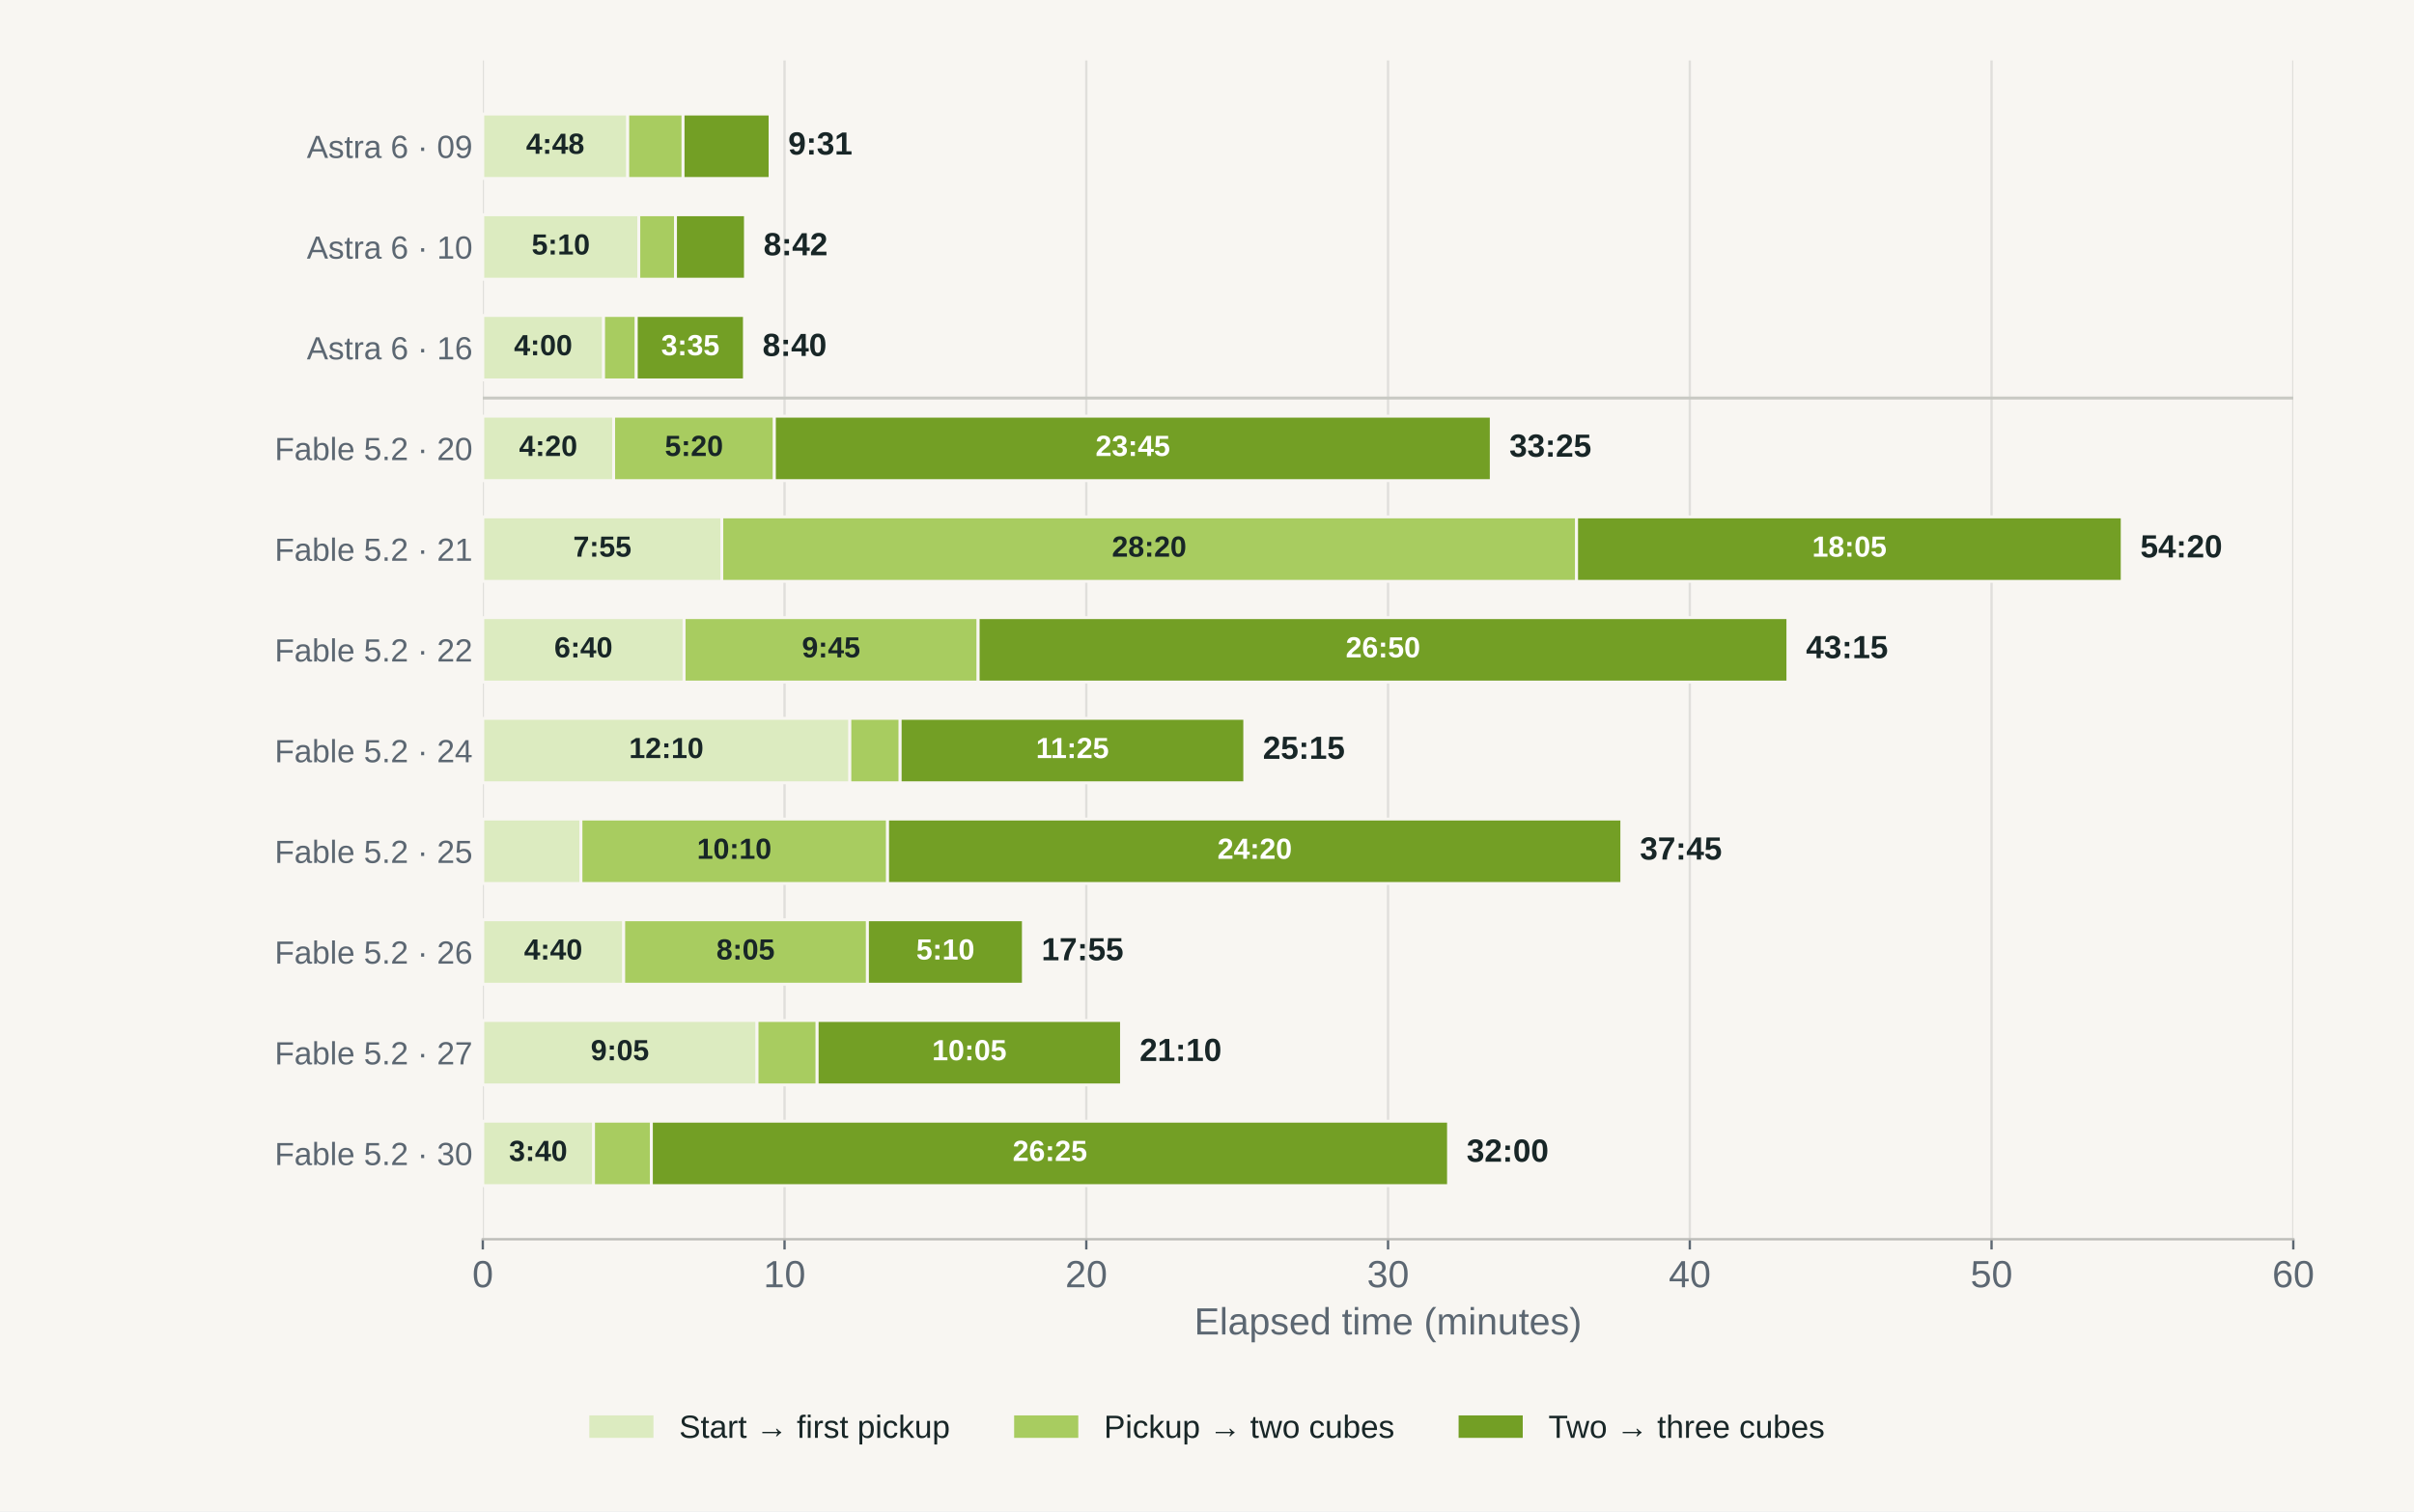
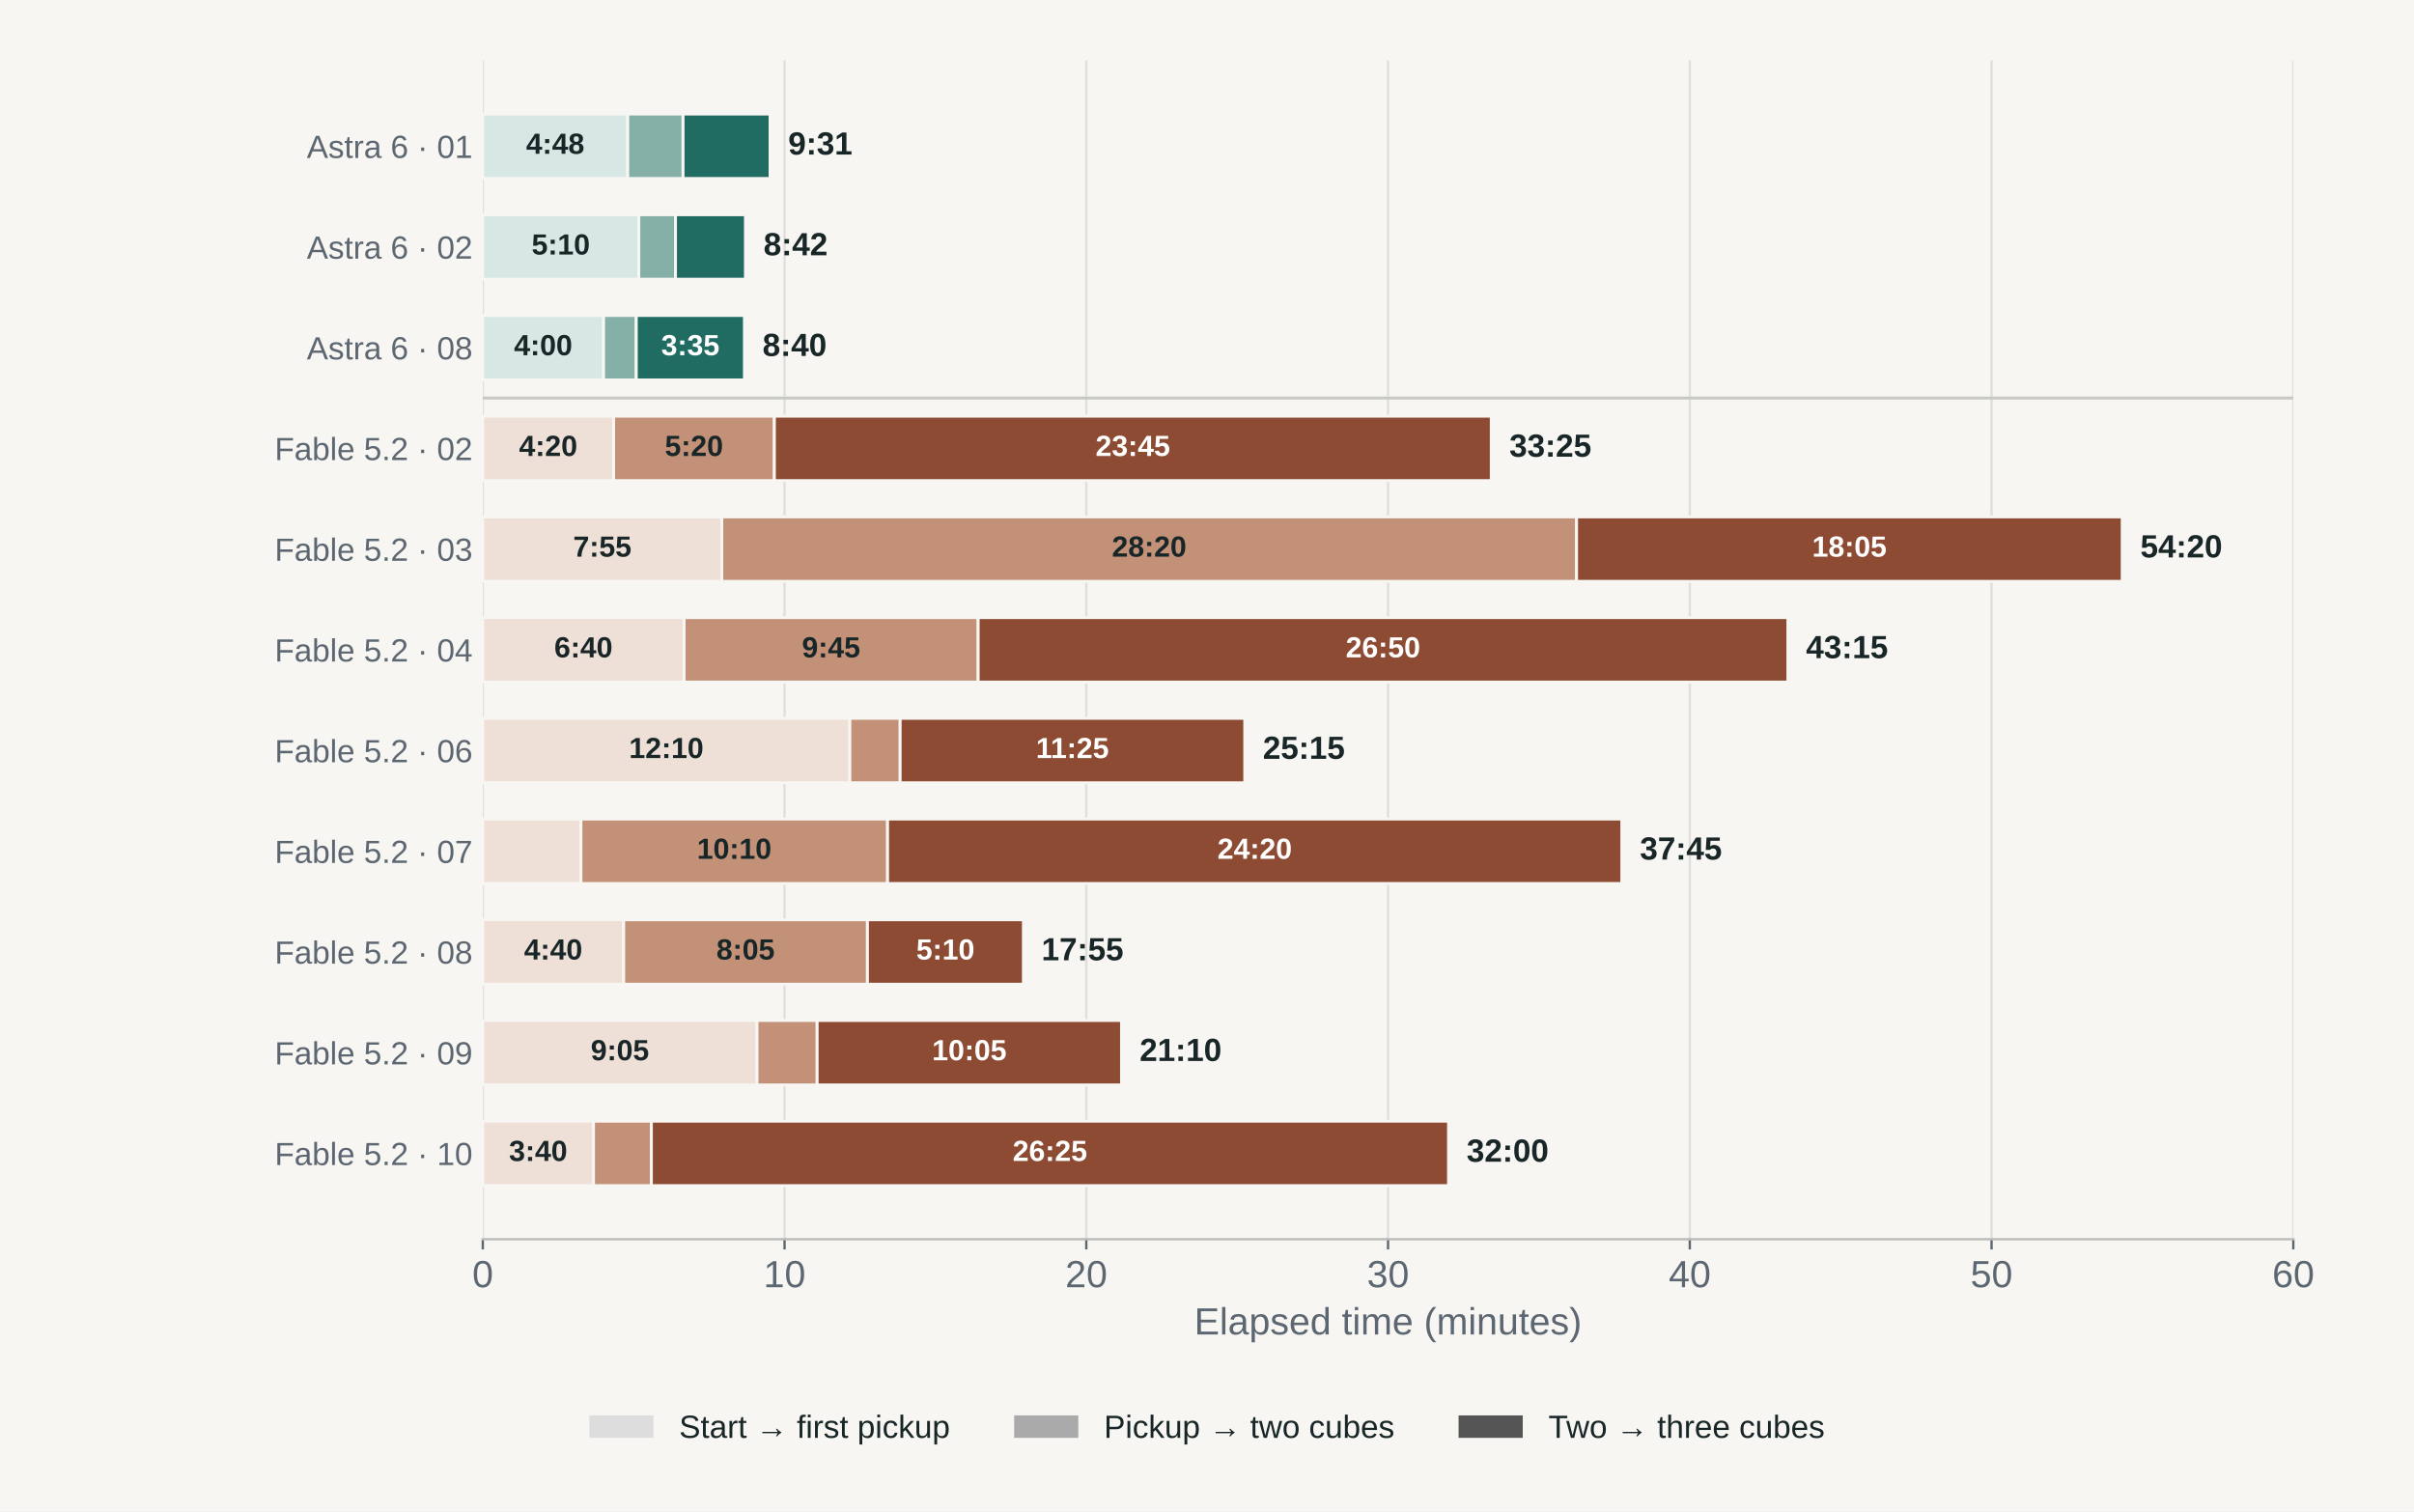
<svg xmlns="http://www.w3.org/2000/svg" xmlns:xlink="http://www.w3.org/1999/xlink" width="828pt" height="518.4pt" viewBox="0 0 828 518.4" version="1.1">
  <defs>
    <style type="text/css">*{stroke-linejoin: round; stroke-linecap: butt}</style>
  </defs>
  <g id="figure_1">
    <g id="patch_1">
-       <path d="M 0 518.4  L 828 518.4  L 828 0  L 0 0  z " style="fill: #f8f6f2" />
+       <path d="M 0 518.4 L 828 518.4 L 828 0 L 0 0 z " style="fill: #f8f6f2" />
    </g>
    <g id="axes_1">
      <g id="patch_2">
-         <path d="M 165.6 425.088  L 786.6 425.088  L 786.6 20.736  L 165.6 20.736  z " style="fill: #f8f6f2" />
+         <path d="M 165.6 425.088 L 786.6 425.088 L 786.6 20.736 L 165.6 20.736 z " style="fill: #f8f6f2" />
      </g>
      <g id="matplotlib.axis_1">
        <g id="xtick_1">
          <g id="line2d_1">
-             <path d="M 165.6 425.088  L 165.6 20.736  " clip-path="url(#p12786ad0f4)" style="fill: none; stroke: #e0dfdb; stroke-width: 0.8; stroke-linecap: square" />
+             <path d="M 165.6 425.088 L 165.6 20.736 " clip-path="url(#p7d5f979eb8)" style="fill: none; stroke: #e0dfdb; stroke-width: 0.8; stroke-linecap: square" />
          </g>
          <g id="line2d_2">
            <defs>
-               <path id="m4abb9a13bc" d="M 0 0  L 0 3.5  " style="stroke: #5c6772; stroke-width: 0.8" />
+               <path id="mb669054bea" d="M 0 0 L 0 3.5 " style="stroke: #5c6772; stroke-width: 0.8" />
            </defs>
            <g>
-               <use xlink:href="#m4abb9a13bc" x="165.6" y="425.088" style="fill: #5c6772; stroke: #5c6772; stroke-width: 0.8" />
+               <use xlink:href="#mb669054bea" x="165.6" y="425.088" style="fill: #5c6772; stroke: #5c6772; stroke-width: 0.8" />
            </g>
          </g>
          <g id="text_1">
            <text style="font-size: 13px; font-family: 'Arial'; text-anchor: middle; fill: #5c6772" x="165.6" y="441.552" transform="rotate(-0 165.6 441.5524)">0</text>
          </g>
        </g>
        <g id="xtick_2">
          <g id="line2d_3">
-             <path d="M 269.1 425.088  L 269.1 20.736  " clip-path="url(#p12786ad0f4)" style="fill: none; stroke: #e0dfdb; stroke-width: 0.8; stroke-linecap: square" />
+             <path d="M 269.1 425.088 L 269.1 20.736 " clip-path="url(#p7d5f979eb8)" style="fill: none; stroke: #e0dfdb; stroke-width: 0.8; stroke-linecap: square" />
          </g>
          <g id="line2d_4">
            <g>
-               <use xlink:href="#m4abb9a13bc" x="269.1" y="425.088" style="fill: #5c6772; stroke: #5c6772; stroke-width: 0.8" />
+               <use xlink:href="#mb669054bea" x="269.1" y="425.088" style="fill: #5c6772; stroke: #5c6772; stroke-width: 0.8" />
            </g>
          </g>
          <g id="text_2">
            <text style="font-size: 13px; font-family: 'Arial'; text-anchor: middle; fill: #5c6772" x="269.1" y="441.552" transform="rotate(-0 269.1 441.5524)">10</text>
          </g>
        </g>
        <g id="xtick_3">
          <g id="line2d_5">
-             <path d="M 372.6 425.088  L 372.6 20.736  " clip-path="url(#p12786ad0f4)" style="fill: none; stroke: #e0dfdb; stroke-width: 0.8; stroke-linecap: square" />
+             <path d="M 372.6 425.088 L 372.6 20.736 " clip-path="url(#p7d5f979eb8)" style="fill: none; stroke: #e0dfdb; stroke-width: 0.8; stroke-linecap: square" />
          </g>
          <g id="line2d_6">
            <g>
-               <use xlink:href="#m4abb9a13bc" x="372.6" y="425.088" style="fill: #5c6772; stroke: #5c6772; stroke-width: 0.8" />
+               <use xlink:href="#mb669054bea" x="372.6" y="425.088" style="fill: #5c6772; stroke: #5c6772; stroke-width: 0.8" />
            </g>
          </g>
          <g id="text_3">
            <text style="font-size: 13px; font-family: 'Arial'; text-anchor: middle; fill: #5c6772" x="372.6" y="441.552" transform="rotate(-0 372.6 441.5524)">20</text>
          </g>
        </g>
        <g id="xtick_4">
          <g id="line2d_7">
-             <path d="M 476.1 425.088  L 476.1 20.736  " clip-path="url(#p12786ad0f4)" style="fill: none; stroke: #e0dfdb; stroke-width: 0.8; stroke-linecap: square" />
+             <path d="M 476.1 425.088 L 476.1 20.736 " clip-path="url(#p7d5f979eb8)" style="fill: none; stroke: #e0dfdb; stroke-width: 0.8; stroke-linecap: square" />
          </g>
          <g id="line2d_8">
            <g>
-               <use xlink:href="#m4abb9a13bc" x="476.1" y="425.088" style="fill: #5c6772; stroke: #5c6772; stroke-width: 0.8" />
+               <use xlink:href="#mb669054bea" x="476.1" y="425.088" style="fill: #5c6772; stroke: #5c6772; stroke-width: 0.8" />
            </g>
          </g>
          <g id="text_4">
            <text style="font-size: 13px; font-family: 'Arial'; text-anchor: middle; fill: #5c6772" x="476.1" y="441.552" transform="rotate(-0 476.1 441.5524)">30</text>
          </g>
        </g>
        <g id="xtick_5">
          <g id="line2d_9">
-             <path d="M 579.6 425.088  L 579.6 20.736  " clip-path="url(#p12786ad0f4)" style="fill: none; stroke: #e0dfdb; stroke-width: 0.8; stroke-linecap: square" />
+             <path d="M 579.6 425.088 L 579.6 20.736 " clip-path="url(#p7d5f979eb8)" style="fill: none; stroke: #e0dfdb; stroke-width: 0.8; stroke-linecap: square" />
          </g>
          <g id="line2d_10">
            <g>
-               <use xlink:href="#m4abb9a13bc" x="579.6" y="425.088" style="fill: #5c6772; stroke: #5c6772; stroke-width: 0.8" />
+               <use xlink:href="#mb669054bea" x="579.6" y="425.088" style="fill: #5c6772; stroke: #5c6772; stroke-width: 0.8" />
            </g>
          </g>
          <g id="text_5">
            <text style="font-size: 13px; font-family: 'Arial'; text-anchor: middle; fill: #5c6772" x="579.6" y="441.552" transform="rotate(-0 579.6 441.5524)">40</text>
          </g>
        </g>
        <g id="xtick_6">
          <g id="line2d_11">
-             <path d="M 683.1 425.088  L 683.1 20.736  " clip-path="url(#p12786ad0f4)" style="fill: none; stroke: #e0dfdb; stroke-width: 0.8; stroke-linecap: square" />
+             <path d="M 683.1 425.088 L 683.1 20.736 " clip-path="url(#p7d5f979eb8)" style="fill: none; stroke: #e0dfdb; stroke-width: 0.8; stroke-linecap: square" />
          </g>
          <g id="line2d_12">
            <g>
-               <use xlink:href="#m4abb9a13bc" x="683.1" y="425.088" style="fill: #5c6772; stroke: #5c6772; stroke-width: 0.8" />
+               <use xlink:href="#mb669054bea" x="683.1" y="425.088" style="fill: #5c6772; stroke: #5c6772; stroke-width: 0.8" />
            </g>
          </g>
          <g id="text_6">
            <text style="font-size: 13px; font-family: 'Arial'; text-anchor: middle; fill: #5c6772" x="683.1" y="441.552" transform="rotate(-0 683.1 441.5524)">50</text>
          </g>
        </g>
        <g id="xtick_7">
          <g id="line2d_13">
-             <path d="M 786.6 425.088  L 786.6 20.736  " clip-path="url(#p12786ad0f4)" style="fill: none; stroke: #e0dfdb; stroke-width: 0.8; stroke-linecap: square" />
+             <path d="M 786.6 425.088 L 786.6 20.736 " clip-path="url(#p7d5f979eb8)" style="fill: none; stroke: #e0dfdb; stroke-width: 0.8; stroke-linecap: square" />
          </g>
          <g id="line2d_14">
            <g>
-               <use xlink:href="#m4abb9a13bc" x="786.6" y="425.088" style="fill: #5c6772; stroke: #5c6772; stroke-width: 0.8" />
+               <use xlink:href="#mb669054bea" x="786.6" y="425.088" style="fill: #5c6772; stroke: #5c6772; stroke-width: 0.8" />
            </g>
          </g>
          <g id="text_7">
            <text style="font-size: 13px; font-family: 'Arial'; text-anchor: middle; fill: #5c6772" x="786.6" y="441.552" transform="rotate(-0 786.6 441.5524)">60</text>
          </g>
        </g>
        <g id="text_8">
          <text style="font-size: 13px; font-family: 'Arial'; text-anchor: middle; fill: #5c6772" x="476.1" y="457.753" transform="rotate(-0 476.1 457.7526)">Elapsed time (minutes)</text>
        </g>
      </g>
      <g id="matplotlib.axis_2">
        <g id="ytick_1">
          <g id="line2d_15" />
          <g id="text_9">
-             <text style="font-size: 11px; font-family: 'Arial'; text-anchor: end; fill: #5c6772" x="162.1" y="54.175" transform="rotate(-0 162.1 54.17521)">Astra 6  ·  09</text>
+             <text style="font-size: 11px; font-family: 'Arial'; text-anchor: end; fill: #5c6772" x="162.1" y="54.175" transform="rotate(-0 162.1 54.17521)">Astra 6  ·  01</text>
          </g>
        </g>
        <g id="ytick_2">
          <g id="line2d_16" />
          <g id="text_10">
-             <text style="font-size: 11px; font-family: 'Arial'; text-anchor: end; fill: #5c6772" x="162.1" y="88.723" transform="rotate(-0 162.1 88.7234)">Astra 6  ·  10</text>
+             <text style="font-size: 11px; font-family: 'Arial'; text-anchor: end; fill: #5c6772" x="162.1" y="88.723" transform="rotate(-0 162.1 88.7234)">Astra 6  ·  02</text>
          </g>
        </g>
        <g id="ytick_3">
          <g id="line2d_17" />
          <g id="text_11">
-             <text style="font-size: 11px; font-family: 'Arial'; text-anchor: end; fill: #5c6772" x="162.1" y="123.272" transform="rotate(-0 162.1 123.2716)">Astra 6  ·  16</text>
+             <text style="font-size: 11px; font-family: 'Arial'; text-anchor: end; fill: #5c6772" x="162.1" y="123.272" transform="rotate(-0 162.1 123.2716)">Astra 6  ·  08</text>
          </g>
        </g>
        <g id="ytick_4">
          <g id="line2d_18" />
          <g id="text_12">
-             <text style="font-size: 11px; font-family: 'Arial'; text-anchor: end; fill: #5c6772" x="162.1" y="157.82" transform="rotate(-0 162.1 157.8198)">Fable 5.2  ·  20</text>
+             <text style="font-size: 11px; font-family: 'Arial'; text-anchor: end; fill: #5c6772" x="162.1" y="157.82" transform="rotate(-0 162.1 157.8198)">Fable 5.2  ·  02</text>
          </g>
        </g>
        <g id="ytick_5">
          <g id="line2d_19" />
          <g id="text_13">
-             <text style="font-size: 11px; font-family: 'Arial'; text-anchor: end; fill: #5c6772" x="162.1" y="192.368" transform="rotate(-0 162.1 192.368)">Fable 5.2  ·  21</text>
+             <text style="font-size: 11px; font-family: 'Arial'; text-anchor: end; fill: #5c6772" x="162.1" y="192.368" transform="rotate(-0 162.1 192.368)">Fable 5.2  ·  03</text>
          </g>
        </g>
        <g id="ytick_6">
          <g id="line2d_20" />
          <g id="text_14">
-             <text style="font-size: 11px; font-family: 'Arial'; text-anchor: end; fill: #5c6772" x="162.1" y="226.916" transform="rotate(-0 162.1 226.9161)">Fable 5.2  ·  22</text>
+             <text style="font-size: 11px; font-family: 'Arial'; text-anchor: end; fill: #5c6772" x="162.1" y="226.916" transform="rotate(-0 162.1 226.9161)">Fable 5.2  ·  04</text>
          </g>
        </g>
        <g id="ytick_7">
          <g id="line2d_21" />
          <g id="text_15">
-             <text style="font-size: 11px; font-family: 'Arial'; text-anchor: end; fill: #5c6772" x="162.1" y="261.464" transform="rotate(-0 162.1 261.4643)">Fable 5.2  ·  24</text>
+             <text style="font-size: 11px; font-family: 'Arial'; text-anchor: end; fill: #5c6772" x="162.1" y="261.464" transform="rotate(-0 162.1 261.4643)">Fable 5.2  ·  06</text>
          </g>
        </g>
        <g id="ytick_8">
          <g id="line2d_22" />
          <g id="text_16">
-             <text style="font-size: 11px; font-family: 'Arial'; text-anchor: end; fill: #5c6772" x="162.1" y="296.013" transform="rotate(-0 162.1 296.0125)">Fable 5.2  ·  25</text>
+             <text style="font-size: 11px; font-family: 'Arial'; text-anchor: end; fill: #5c6772" x="162.1" y="296.013" transform="rotate(-0 162.1 296.0125)">Fable 5.2  ·  07</text>
          </g>
        </g>
        <g id="ytick_9">
          <g id="line2d_23" />
          <g id="text_17">
-             <text style="font-size: 11px; font-family: 'Arial'; text-anchor: end; fill: #5c6772" x="162.1" y="330.561" transform="rotate(-0 162.1 330.5607)">Fable 5.2  ·  26</text>
+             <text style="font-size: 11px; font-family: 'Arial'; text-anchor: end; fill: #5c6772" x="162.1" y="330.561" transform="rotate(-0 162.1 330.5607)">Fable 5.2  ·  08</text>
          </g>
        </g>
        <g id="ytick_10">
          <g id="line2d_24" />
          <g id="text_18">
-             <text style="font-size: 11px; font-family: 'Arial'; text-anchor: end; fill: #5c6772" x="162.1" y="365.109" transform="rotate(-0 162.1 365.1089)">Fable 5.2  ·  27</text>
+             <text style="font-size: 11px; font-family: 'Arial'; text-anchor: end; fill: #5c6772" x="162.1" y="365.109" transform="rotate(-0 162.1 365.1089)">Fable 5.2  ·  09</text>
          </g>
        </g>
        <g id="ytick_11">
          <g id="line2d_25" />
          <g id="text_19">
-             <text style="font-size: 11px; font-family: 'Arial'; text-anchor: end; fill: #5c6772" x="162.1" y="399.657" transform="rotate(-0 162.1 399.6571)">Fable 5.2  ·  30</text>
+             <text style="font-size: 11px; font-family: 'Arial'; text-anchor: end; fill: #5c6772" x="162.1" y="399.657" transform="rotate(-0 162.1 399.6571)">Fable 5.2  ·  10</text>
          </g>
        </g>
      </g>
      <g id="patch_3">
-         <path d="M 165.6 39.116  L 215.304 39.116  L 215.304 61.226  L 165.6 61.226  z " clip-path="url(#p12786ad0f4)" style="fill: #dcebc0; stroke: #f8f6f2; stroke-linejoin: miter" />
+         <path d="M 165.6 39.116 L 215.304 39.116 L 215.304 61.226 L 165.6 61.226 z " clip-path="url(#p7d5f979eb8)" style="fill: #d7e7e3; stroke: #f8f6f2; stroke-linejoin: miter" />
      </g>
      <g id="patch_4">
-         <path d="M 215.304 39.116  L 234.287 39.116  L 234.287 61.226  L 215.304 61.226  z " clip-path="url(#p12786ad0f4)" style="fill: #a8cc60; stroke: #f8f6f2; stroke-linejoin: miter" />
+         <path d="M 215.304 39.116 L 234.287 39.116 L 234.287 61.226 L 215.304 61.226 z " clip-path="url(#p7d5f979eb8)" style="fill: #85b0a7; stroke: #f8f6f2; stroke-linejoin: miter" />
      </g>
      <g id="patch_5">
-         <path d="M 234.287 39.116  L 264.14 39.116  L 264.14 61.226  L 234.287 61.226  z " clip-path="url(#p12786ad0f4)" style="fill: #739f25; stroke: #f8f6f2; stroke-linejoin: miter" />
+         <path d="M 234.287 39.116 L 264.14 39.116 L 264.14 61.226 L 234.287 61.226 z " clip-path="url(#p7d5f979eb8)" style="fill: #206b62; stroke: #f8f6f2; stroke-linejoin: miter" />
      </g>
      <g id="patch_6">
-         <path d="M 165.6 73.664  L 219.099 73.664  L 219.099 95.775  L 165.6 95.775  z " clip-path="url(#p12786ad0f4)" style="fill: #dcebc0; stroke: #f8f6f2; stroke-linejoin: miter" />
+         <path d="M 165.6 73.664 L 219.099 73.664 L 219.099 95.775 L 165.6 95.775 z " clip-path="url(#p7d5f979eb8)" style="fill: #d7e7e3; stroke: #f8f6f2; stroke-linejoin: miter" />
      </g>
      <g id="patch_7">
-         <path d="M 219.099 73.664  L 231.697 73.664  L 231.697 95.775  L 219.099 95.775  z " clip-path="url(#p12786ad0f4)" style="fill: #a8cc60; stroke: #f8f6f2; stroke-linejoin: miter" />
+         <path d="M 219.099 73.664 L 231.697 73.664 L 231.697 95.775 L 219.099 95.775 z " clip-path="url(#p7d5f979eb8)" style="fill: #85b0a7; stroke: #f8f6f2; stroke-linejoin: miter" />
      </g>
      <g id="patch_8">
-         <path d="M 231.697 73.664  L 255.684 73.664  L 255.684 95.775  L 231.697 95.775  z " clip-path="url(#p12786ad0f4)" style="fill: #739f25; stroke: #f8f6f2; stroke-linejoin: miter" />
+         <path d="M 231.697 73.664 L 255.684 73.664 L 255.684 95.775 L 231.697 95.775 z " clip-path="url(#p7d5f979eb8)" style="fill: #206b62; stroke: #f8f6f2; stroke-linejoin: miter" />
      </g>
      <g id="patch_9">
-         <path d="M 165.6 108.212  L 207.02 108.212  L 207.02 130.323  L 165.6 130.323  z " clip-path="url(#p12786ad0f4)" style="fill: #dcebc0; stroke: #f8f6f2; stroke-linejoin: miter" />
+         <path d="M 165.6 108.212 L 207.02 108.212 L 207.02 130.323 L 165.6 130.323 z " clip-path="url(#p7d5f979eb8)" style="fill: #d7e7e3; stroke: #f8f6f2; stroke-linejoin: miter" />
      </g>
      <g id="patch_10">
-         <path d="M 207.02 108.212  L 218.236 108.212  L 218.236 130.323  L 207.02 130.323  z " clip-path="url(#p12786ad0f4)" style="fill: #a8cc60; stroke: #f8f6f2; stroke-linejoin: miter" />
+         <path d="M 207.02 108.212 L 218.236 108.212 L 218.236 130.323 L 207.02 130.323 z " clip-path="url(#p7d5f979eb8)" style="fill: #85b0a7; stroke: #f8f6f2; stroke-linejoin: miter" />
      </g>
      <g id="patch_11">
-         <path d="M 218.236 108.212  L 255.338 108.212  L 255.338 130.323  L 218.236 130.323  z " clip-path="url(#p12786ad0f4)" style="fill: #739f25; stroke: #f8f6f2; stroke-linejoin: miter" />
+         <path d="M 218.236 108.212 L 255.338 108.212 L 255.338 130.323 L 218.236 130.323 z " clip-path="url(#p7d5f979eb8)" style="fill: #206b62; stroke: #f8f6f2; stroke-linejoin: miter" />
      </g>
      <g id="patch_12">
-         <path d="M 165.6 142.76  L 210.474 142.76  L 210.474 164.871  L 165.6 164.871  z " clip-path="url(#p12786ad0f4)" style="fill: #dcebc0; stroke: #f8f6f2; stroke-linejoin: miter" />
+         <path d="M 165.6 142.76 L 210.474 142.76 L 210.474 164.871 L 165.6 164.871 z " clip-path="url(#p7d5f979eb8)" style="fill: #eedfd7; stroke: #f8f6f2; stroke-linejoin: miter" />
      </g>
      <g id="patch_13">
-         <path d="M 210.474 142.76  L 265.608 142.76  L 265.608 164.871  L 210.474 164.871  z " clip-path="url(#p12786ad0f4)" style="fill: #a8cc60; stroke: #f8f6f2; stroke-linejoin: miter" />
+         <path d="M 210.474 142.76 L 265.608 142.76 L 265.608 164.871 L 210.474 164.871 z " clip-path="url(#p7d5f979eb8)" style="fill: #c29178; stroke: #f8f6f2; stroke-linejoin: miter" />
      </g>
      <g id="patch_14">
-         <path d="M 265.608 142.76  L 511.504 142.76  L 511.504 164.871  L 265.608 164.871  z " clip-path="url(#p12786ad0f4)" style="fill: #739f25; stroke: #f8f6f2; stroke-linejoin: miter" />
+         <path d="M 265.608 142.76 L 511.504 142.76 L 511.504 164.871 L 265.608 164.871 z " clip-path="url(#p7d5f979eb8)" style="fill: #8c4b32; stroke: #f8f6f2; stroke-linejoin: miter" />
      </g>
      <g id="patch_15">
-         <path d="M 165.6 177.308  L 247.576 177.308  L 247.576 199.419  L 165.6 199.419  z " clip-path="url(#p12786ad0f4)" style="fill: #dcebc0; stroke: #f8f6f2; stroke-linejoin: miter" />
+         <path d="M 165.6 177.308 L 247.576 177.308 L 247.576 199.419 L 165.6 199.419 z " clip-path="url(#p7d5f979eb8)" style="fill: #eedfd7; stroke: #f8f6f2; stroke-linejoin: miter" />
      </g>
      <g id="patch_16">
-         <path d="M 247.576 177.308  L 540.764 177.308  L 540.764 199.419  L 247.576 199.419  z " clip-path="url(#p12786ad0f4)" style="fill: #a8cc60; stroke: #f8f6f2; stroke-linejoin: miter" />
+         <path d="M 247.576 177.308 L 540.764 177.308 L 540.764 199.419 L 247.576 199.419 z " clip-path="url(#p7d5f979eb8)" style="fill: #c29178; stroke: #f8f6f2; stroke-linejoin: miter" />
      </g>
      <g id="patch_17">
-         <path d="M 540.764 177.308  L 727.915 177.308  L 727.915 199.419  L 540.764 199.419  z " clip-path="url(#p12786ad0f4)" style="fill: #739f25; stroke: #f8f6f2; stroke-linejoin: miter" />
+         <path d="M 540.764 177.308 L 727.915 177.308 L 727.915 199.419 L 540.764 199.419 z " clip-path="url(#p7d5f979eb8)" style="fill: #8c4b32; stroke: #f8f6f2; stroke-linejoin: miter" />
      </g>
      <g id="patch_18">
-         <path d="M 165.6 211.857  L 234.638 211.857  L 234.638 233.967  L 165.6 233.967  z " clip-path="url(#p12786ad0f4)" style="fill: #dcebc0; stroke: #f8f6f2; stroke-linejoin: miter" />
+         <path d="M 165.6 211.857 L 234.638 211.857 L 234.638 233.967 L 165.6 233.967 z " clip-path="url(#p7d5f979eb8)" style="fill: #eedfd7; stroke: #f8f6f2; stroke-linejoin: miter" />
      </g>
      <g id="patch_19">
-         <path d="M 234.638 211.857  L 335.502 211.857  L 335.502 233.967  L 234.638 233.967  z " clip-path="url(#p12786ad0f4)" style="fill: #a8cc60; stroke: #f8f6f2; stroke-linejoin: miter" />
+         <path d="M 234.638 211.857 L 335.502 211.857 L 335.502 233.967 L 234.638 233.967 z " clip-path="url(#p7d5f979eb8)" style="fill: #c29178; stroke: #f8f6f2; stroke-linejoin: miter" />
      </g>
      <g id="patch_20">
-         <path d="M 335.502 211.857  L 613.248 211.857  L 613.248 233.967  L 335.502 233.967  z " clip-path="url(#p12786ad0f4)" style="fill: #739f25; stroke: #f8f6f2; stroke-linejoin: miter" />
+         <path d="M 335.502 211.857 L 613.248 211.857 L 613.248 233.967 L 335.502 233.967 z " clip-path="url(#p7d5f979eb8)" style="fill: #8c4b32; stroke: #f8f6f2; stroke-linejoin: miter" />
      </g>
      <g id="patch_21">
-         <path d="M 165.6 246.405  L 291.494 246.405  L 291.494 268.516  L 165.6 268.516  z " clip-path="url(#p12786ad0f4)" style="fill: #dcebc0; stroke: #f8f6f2; stroke-linejoin: miter" />
+         <path d="M 165.6 246.405 L 291.494 246.405 L 291.494 268.516 L 165.6 268.516 z " clip-path="url(#p7d5f979eb8)" style="fill: #eedfd7; stroke: #f8f6f2; stroke-linejoin: miter" />
      </g>
      <g id="patch_22">
-         <path d="M 291.494 246.405  L 308.75 246.405  L 308.75 268.516  L 291.494 268.516  z " clip-path="url(#p12786ad0f4)" style="fill: #a8cc60; stroke: #f8f6f2; stroke-linejoin: miter" />
+         <path d="M 291.494 246.405 L 308.75 246.405 L 308.75 268.516 L 291.494 268.516 z " clip-path="url(#p7d5f979eb8)" style="fill: #c29178; stroke: #f8f6f2; stroke-linejoin: miter" />
      </g>
      <g id="patch_23">
-         <path d="M 308.75 246.405  L 426.952 246.405  L 426.952 268.516  L 308.75 268.516  z " clip-path="url(#p12786ad0f4)" style="fill: #739f25; stroke: #f8f6f2; stroke-linejoin: miter" />
+         <path d="M 308.75 246.405 L 426.952 246.405 L 426.952 268.516 L 308.75 268.516 z " clip-path="url(#p7d5f979eb8)" style="fill: #8c4b32; stroke: #f8f6f2; stroke-linejoin: miter" />
      </g>
      <g id="patch_24">
-         <path d="M 165.6 280.953  L 199.263 280.953  L 199.263 303.064  L 165.6 303.064  z " clip-path="url(#p12786ad0f4)" style="fill: #dcebc0; stroke: #f8f6f2; stroke-linejoin: miter" />
+         <path d="M 165.6 280.953 L 199.263 280.953 L 199.263 303.064 L 165.6 303.064 z " clip-path="url(#p7d5f979eb8)" style="fill: #eedfd7; stroke: #f8f6f2; stroke-linejoin: miter" />
      </g>
      <g id="patch_25">
-         <path d="M 199.263 280.953  L 304.437 280.953  L 304.437 303.064  L 199.263 303.064  z " clip-path="url(#p12786ad0f4)" style="fill: #a8cc60; stroke: #f8f6f2; stroke-linejoin: miter" />
+         <path d="M 199.263 280.953 L 304.437 280.953 L 304.437 303.064 L 199.263 303.064 z " clip-path="url(#p7d5f979eb8)" style="fill: #c29178; stroke: #f8f6f2; stroke-linejoin: miter" />
      </g>
      <g id="patch_26">
-         <path d="M 304.437 280.953  L 556.285 280.953  L 556.285 303.064  L 304.437 303.064  z " clip-path="url(#p12786ad0f4)" style="fill: #739f25; stroke: #f8f6f2; stroke-linejoin: miter" />
+         <path d="M 304.437 280.953 L 556.285 280.953 L 556.285 303.064 L 304.437 303.064 z " clip-path="url(#p7d5f979eb8)" style="fill: #8c4b32; stroke: #f8f6f2; stroke-linejoin: miter" />
      </g>
      <g id="patch_27">
-         <path d="M 165.6 315.501  L 213.925 315.501  L 213.925 337.612  L 165.6 337.612  z " clip-path="url(#p12786ad0f4)" style="fill: #dcebc0; stroke: #f8f6f2; stroke-linejoin: miter" />
+         <path d="M 165.6 315.501 L 213.925 315.501 L 213.925 337.612 L 165.6 337.612 z " clip-path="url(#p7d5f979eb8)" style="fill: #eedfd7; stroke: #f8f6f2; stroke-linejoin: miter" />
      </g>
      <g id="patch_28">
-         <path d="M 213.925 315.501  L 297.531 315.501  L 297.531 337.612  L 213.925 337.612  z " clip-path="url(#p12786ad0f4)" style="fill: #a8cc60; stroke: #f8f6f2; stroke-linejoin: miter" />
+         <path d="M 213.925 315.501 L 297.531 315.501 L 297.531 337.612 L 213.925 337.612 z " clip-path="url(#p7d5f979eb8)" style="fill: #c29178; stroke: #f8f6f2; stroke-linejoin: miter" />
      </g>
      <g id="patch_29">
-         <path d="M 297.531 315.501  L 351.023 315.501  L 351.023 337.612  L 297.531 337.612  z " clip-path="url(#p12786ad0f4)" style="fill: #739f25; stroke: #f8f6f2; stroke-linejoin: miter" />
+         <path d="M 297.531 315.501 L 351.023 315.501 L 351.023 337.612 L 297.531 337.612 z " clip-path="url(#p7d5f979eb8)" style="fill: #8c4b32; stroke: #f8f6f2; stroke-linejoin: miter" />
      </g>
      <g id="patch_30">
-         <path d="M 165.6 350.049  L 259.656 350.049  L 259.656 372.16  L 165.6 372.16  z " clip-path="url(#p12786ad0f4)" style="fill: #dcebc0; stroke: #f8f6f2; stroke-linejoin: miter" />
+         <path d="M 165.6 350.049 L 259.656 350.049 L 259.656 372.16 L 165.6 372.16 z " clip-path="url(#p7d5f979eb8)" style="fill: #eedfd7; stroke: #f8f6f2; stroke-linejoin: miter" />
      </g>
      <g id="patch_31">
-         <path d="M 259.656 350.049  L 280.278 350.049  L 280.278 372.16  L 259.656 372.16  z " clip-path="url(#p12786ad0f4)" style="fill: #a8cc60; stroke: #f8f6f2; stroke-linejoin: miter" />
+         <path d="M 259.656 350.049 L 280.278 350.049 L 280.278 372.16 L 259.656 372.16 z " clip-path="url(#p7d5f979eb8)" style="fill: #c29178; stroke: #f8f6f2; stroke-linejoin: miter" />
      </g>
      <g id="patch_32">
-         <path d="M 280.278 350.049  L 384.681 350.049  L 384.681 372.16  L 280.278 372.16  z " clip-path="url(#p12786ad0f4)" style="fill: #739f25; stroke: #f8f6f2; stroke-linejoin: miter" />
+         <path d="M 280.278 350.049 L 384.681 350.049 L 384.681 372.16 L 280.278 372.16 z " clip-path="url(#p7d5f979eb8)" style="fill: #8c4b32; stroke: #f8f6f2; stroke-linejoin: miter" />
      </g>
      <g id="patch_33">
-         <path d="M 165.6 384.598  L 203.576 384.598  L 203.576 406.708  L 165.6 406.708  z " clip-path="url(#p12786ad0f4)" style="fill: #dcebc0; stroke: #f8f6f2; stroke-linejoin: miter" />
+         <path d="M 165.6 384.598 L 203.576 384.598 L 203.576 406.708 L 165.6 406.708 z " clip-path="url(#p7d5f979eb8)" style="fill: #eedfd7; stroke: #f8f6f2; stroke-linejoin: miter" />
      </g>
      <g id="patch_34">
-         <path d="M 203.576 384.598  L 223.42 384.598  L 223.42 406.708  L 203.576 406.708  z " clip-path="url(#p12786ad0f4)" style="fill: #a8cc60; stroke: #f8f6f2; stroke-linejoin: miter" />
+         <path d="M 203.576 384.598 L 223.42 384.598 L 223.42 406.708 L 203.576 406.708 z " clip-path="url(#p7d5f979eb8)" style="fill: #c29178; stroke: #f8f6f2; stroke-linejoin: miter" />
      </g>
      <g id="patch_35">
-         <path d="M 223.42 384.598  L 496.841 384.598  L 496.841 406.708  L 223.42 406.708  z " clip-path="url(#p12786ad0f4)" style="fill: #739f25; stroke: #f8f6f2; stroke-linejoin: miter" />
+         <path d="M 223.42 384.598 L 496.841 384.598 L 496.841 406.708 L 223.42 406.708 z " clip-path="url(#p7d5f979eb8)" style="fill: #8c4b32; stroke: #f8f6f2; stroke-linejoin: miter" />
      </g>
      <g id="line2d_26">
-         <path d="M 165.6 136.542  L 786.6 136.542  " clip-path="url(#p12786ad0f4)" style="fill: none; stroke: #c8c9c3; stroke-linecap: square" />
+         <path d="M 165.6 136.542 L 786.6 136.542 " clip-path="url(#p7d5f979eb8)" style="fill: none; stroke: #c8c9c3; stroke-linecap: square" />
      </g>
      <g id="patch_36">
-         <path d="M 165.6 425.088  L 786.6 425.088  " style="fill: none; stroke: #bcbcb8; stroke-width: 0.8; stroke-linejoin: miter; stroke-linecap: square" />
+         <path d="M 165.6 425.088 L 786.6 425.088 " style="fill: none; stroke: #bcbcb8; stroke-width: 0.8; stroke-linejoin: miter; stroke-linecap: square" />
      </g>
      <g id="text_20">
        <text style="font-weight: 700; font-size: 10px; font-family: 'Arial'; text-anchor: middle; fill: #182627" x="190.452" y="52.759" transform="rotate(-0 190.4522 52.75895)">4:48</text>
      </g>
      <g id="text_21">
        <text style="font-weight: 700; font-size: 11px; font-family: 'Arial'; text-anchor: start; fill: #182627" x="270.35" y="53.018" transform="rotate(-0 270.3499 53.01774)">9:31</text>
      </g>
      <g id="text_22">
        <text style="font-weight: 700; font-size: 10px; font-family: 'Arial'; text-anchor: middle; fill: #182627" x="192.35" y="87.307" transform="rotate(-0 192.3497 87.30714)">5:10</text>
      </g>
      <g id="text_23">
        <text style="font-weight: 700; font-size: 11px; font-family: 'Arial'; text-anchor: start; fill: #182627" x="261.894" y="87.566" transform="rotate(-0 261.8935 87.56592)">8:42</text>
      </g>
      <g id="text_24">
        <text style="font-weight: 700; font-size: 10px; font-family: 'Arial'; text-anchor: middle; fill: #182627" x="186.31" y="121.855" transform="rotate(-0 186.3099 121.8553)">4:00</text>
      </g>
      <g id="text_25">
        <text style="font-weight: 700; font-size: 10px; font-family: 'Arial'; text-anchor: middle; fill: #ffffff" x="236.787" y="121.855" transform="rotate(-0 236.787 121.8553)">3:35</text>
      </g>
      <g id="text_26">
        <text style="font-weight: 700; font-size: 11px; font-family: 'Arial'; text-anchor: start; fill: #182627" x="261.548" y="122.114" transform="rotate(-0 261.5482 122.1141)">8:40</text>
      </g>
      <g id="text_27">
        <text style="font-weight: 700; font-size: 10px; font-family: 'Arial'; text-anchor: middle; fill: #182627" x="188.037" y="156.404" transform="rotate(-0 188.0369 156.4035)">4:20</text>
      </g>
      <g id="text_28">
        <text style="font-weight: 700; font-size: 10px; font-family: 'Arial'; text-anchor: middle; fill: #182627" x="238.041" y="156.404" transform="rotate(-0 238.0409 156.4035)">5:20</text>
      </g>
      <g id="text_29">
        <text style="font-weight: 700; font-size: 10px; font-family: 'Arial'; text-anchor: middle; fill: #ffffff" x="388.556" y="156.404" transform="rotate(-0 388.556 156.4035)">23:45</text>
      </g>
      <g id="text_30">
        <text style="font-weight: 700; font-size: 11px; font-family: 'Arial'; text-anchor: start; fill: #182627" x="517.714" y="156.662" transform="rotate(-0 517.714 156.6623)">33:25</text>
      </g>
      <g id="text_31">
        <text style="font-weight: 700; font-size: 10px; font-family: 'Arial'; text-anchor: middle; fill: #182627" x="206.588" y="190.952" transform="rotate(-0 206.5878 190.9517)">7:55</text>
      </g>
      <g id="text_32">
        <text style="font-weight: 700; font-size: 10px; font-family: 'Arial'; text-anchor: middle; fill: #182627" x="394.17" y="190.952" transform="rotate(-0 394.17 190.9517)">28:20</text>
      </g>
      <g id="text_33">
        <text style="font-weight: 700; font-size: 10px; font-family: 'Arial'; text-anchor: middle; fill: #ffffff" x="634.34" y="190.952" transform="rotate(-0 634.3399 190.9517)">18:05</text>
      </g>
      <g id="text_34">
        <text style="font-weight: 700; font-size: 11px; font-family: 'Arial'; text-anchor: start; fill: #182627" x="734.125" y="191.21" transform="rotate(-0 734.1253 191.2105)">54:20</text>
      </g>
      <g id="text_35">
        <text style="font-weight: 700; font-size: 10px; font-family: 'Arial'; text-anchor: middle; fill: #182627" x="200.119" y="225.5" transform="rotate(-0 200.1188 225.4999)">6:40</text>
      </g>
      <g id="text_36">
        <text style="font-weight: 700; font-size: 10px; font-family: 'Arial'; text-anchor: middle; fill: #182627" x="285.07" y="225.5" transform="rotate(-0 285.0699 225.4999)">9:45</text>
      </g>
      <g id="text_37">
        <text style="font-weight: 700; font-size: 10px; font-family: 'Arial'; text-anchor: middle; fill: #ffffff" x="474.375" y="225.5" transform="rotate(-0 474.3753 225.4999)">26:50</text>
      </g>
      <g id="text_38">
        <text style="font-weight: 700; font-size: 11px; font-family: 'Arial'; text-anchor: start; fill: #182627" x="619.458" y="225.759" transform="rotate(-0 619.4583 225.7587)">43:15</text>
      </g>
      <g id="text_39">
        <text style="font-weight: 700; font-size: 10px; font-family: 'Arial'; text-anchor: middle; fill: #182627" x="228.547" y="260.048" transform="rotate(-0 228.547 260.0481)">12:10</text>
      </g>
      <g id="text_40">
        <text style="font-weight: 700; font-size: 10px; font-family: 'Arial'; text-anchor: middle; fill: #ffffff" x="367.851" y="260.048" transform="rotate(-0 367.8513 260.0481)">11:25</text>
      </g>
      <g id="text_41">
        <text style="font-weight: 700; font-size: 11px; font-family: 'Arial'; text-anchor: start; fill: #182627" x="433.162" y="260.307" transform="rotate(-0 433.1623 260.3069)">25:15</text>
      </g>
      <g id="text_42">
        <text style="font-weight: 700; font-size: 10px; font-family: 'Arial'; text-anchor: middle; fill: #182627" x="251.85" y="294.596" transform="rotate(-0 251.8499 294.5963)">10:10</text>
      </g>
      <g id="text_43">
        <text style="font-weight: 700; font-size: 10px; font-family: 'Arial'; text-anchor: middle; fill: #ffffff" x="430.361" y="294.596" transform="rotate(-0 430.361 294.5963)">24:20</text>
      </g>
      <g id="text_44">
        <text style="font-weight: 700; font-size: 11px; font-family: 'Arial'; text-anchor: start; fill: #182627" x="562.495" y="294.855" transform="rotate(-0 562.4948 294.8551)">37:45</text>
      </g>
      <g id="text_45">
        <text style="font-weight: 700; font-size: 10px; font-family: 'Arial'; text-anchor: middle; fill: #182627" x="189.763" y="329.144" transform="rotate(-0 189.7626 329.1445)">4:40</text>
      </g>
      <g id="text_46">
        <text style="font-weight: 700; font-size: 10px; font-family: 'Arial'; text-anchor: middle; fill: #182627" x="255.728" y="329.144" transform="rotate(-0 255.7281 329.1445)">8:05</text>
      </g>
      <g id="text_47">
        <text style="font-weight: 700; font-size: 10px; font-family: 'Arial'; text-anchor: middle; fill: #ffffff" x="324.277" y="329.144" transform="rotate(-0 324.2772 329.1445)">5:10</text>
      </g>
      <g id="text_48">
        <text style="font-weight: 700; font-size: 11px; font-family: 'Arial'; text-anchor: start; fill: #182627" x="357.233" y="329.403" transform="rotate(-0 357.2334 329.4032)">17:55</text>
      </g>
      <g id="text_49">
        <text style="font-weight: 700; font-size: 10px; font-family: 'Arial'; text-anchor: middle; fill: #182627" x="212.628" y="363.693" transform="rotate(-0 212.6278 363.6926)">9:05</text>
      </g>
      <g id="text_50">
        <text style="font-weight: 700; font-size: 10px; font-family: 'Arial'; text-anchor: middle; fill: #ffffff" x="332.48" y="363.693" transform="rotate(-0 332.4797 363.6926)">10:05</text>
      </g>
      <g id="text_51">
        <text style="font-weight: 700; font-size: 11px; font-family: 'Arial'; text-anchor: start; fill: #182627" x="390.891" y="363.951" transform="rotate(-0 390.8911 363.9514)">21:10</text>
      </g>
      <g id="text_52">
        <text style="font-weight: 700; font-size: 10px; font-family: 'Arial'; text-anchor: middle; fill: #182627" x="184.588" y="398.241" transform="rotate(-0 184.5878 398.2408)">3:40</text>
      </g>
      <g id="text_53">
        <text style="font-weight: 700; font-size: 10px; font-family: 'Arial'; text-anchor: middle; fill: #ffffff" x="360.131" y="398.241" transform="rotate(-0 360.1305 398.2408)">26:25</text>
      </g>
      <g id="text_54">
        <text style="font-weight: 700; font-size: 11px; font-family: 'Arial'; text-anchor: start; fill: #182627" x="503.051" y="398.5" transform="rotate(-0 503.0512 398.4996)">32:00</text>
      </g>
    </g>
    <g id="legend_1">
      <g id="patch_37">
-         <path d="M 202.138 493.225  L 224.138 493.225  L 224.138 485.525  L 202.138 485.525  z " style="fill: #dcebc0" />
+         <path d="M 202.138 493.225 L 224.138 493.225 L 224.138 485.525 L 202.138 485.525 z " style="fill: #dddddd" />
      </g>
      <g id="text_55">
        <text style="font-size: 11px; font-family: 'Arial'; text-anchor: start; fill: #182627" x="232.938" y="493.225" transform="rotate(-0 232.9383 493.2251)">Start → first pickup</text>
      </g>
      <g id="patch_38">
-         <path d="M 347.849 493.225  L 369.849 493.225  L 369.849 485.525  L 347.849 485.525  z " style="fill: #a8cc60" />
+         <path d="M 347.849 493.225 L 369.849 493.225 L 369.849 485.525 L 347.849 485.525 z " style="fill: #aaaaaa" />
      </g>
      <g id="text_56">
        <text style="font-size: 11px; font-family: 'Arial'; text-anchor: start; fill: #182627" x="378.649" y="493.225" transform="rotate(-0 378.6488 493.2251)">Pickup → two cubes</text>
      </g>
      <g id="patch_39">
-         <path d="M 500.3 493.225  L 522.3 493.225  L 522.3 485.525  L 500.3 485.525  z " style="fill: #739f25" />
+         <path d="M 500.3 493.225 L 522.3 493.225 L 522.3 485.525 L 500.3 485.525 z " style="fill: #555555" />
      </g>
      <g id="text_57">
        <text style="font-size: 11px; font-family: 'Arial'; text-anchor: start; fill: #182627" x="531.1" y="493.225" transform="rotate(-0 531.1002 493.2251)">Two → three cubes</text>
      </g>
    </g>
  </g>
  <defs>
-     <clipPath id="p12786ad0f4">
+     <clipPath id="p7d5f979eb8">
      <rect x="165.6" y="20.736" width="621" height="404.352" />
    </clipPath>
  </defs>
</svg>
